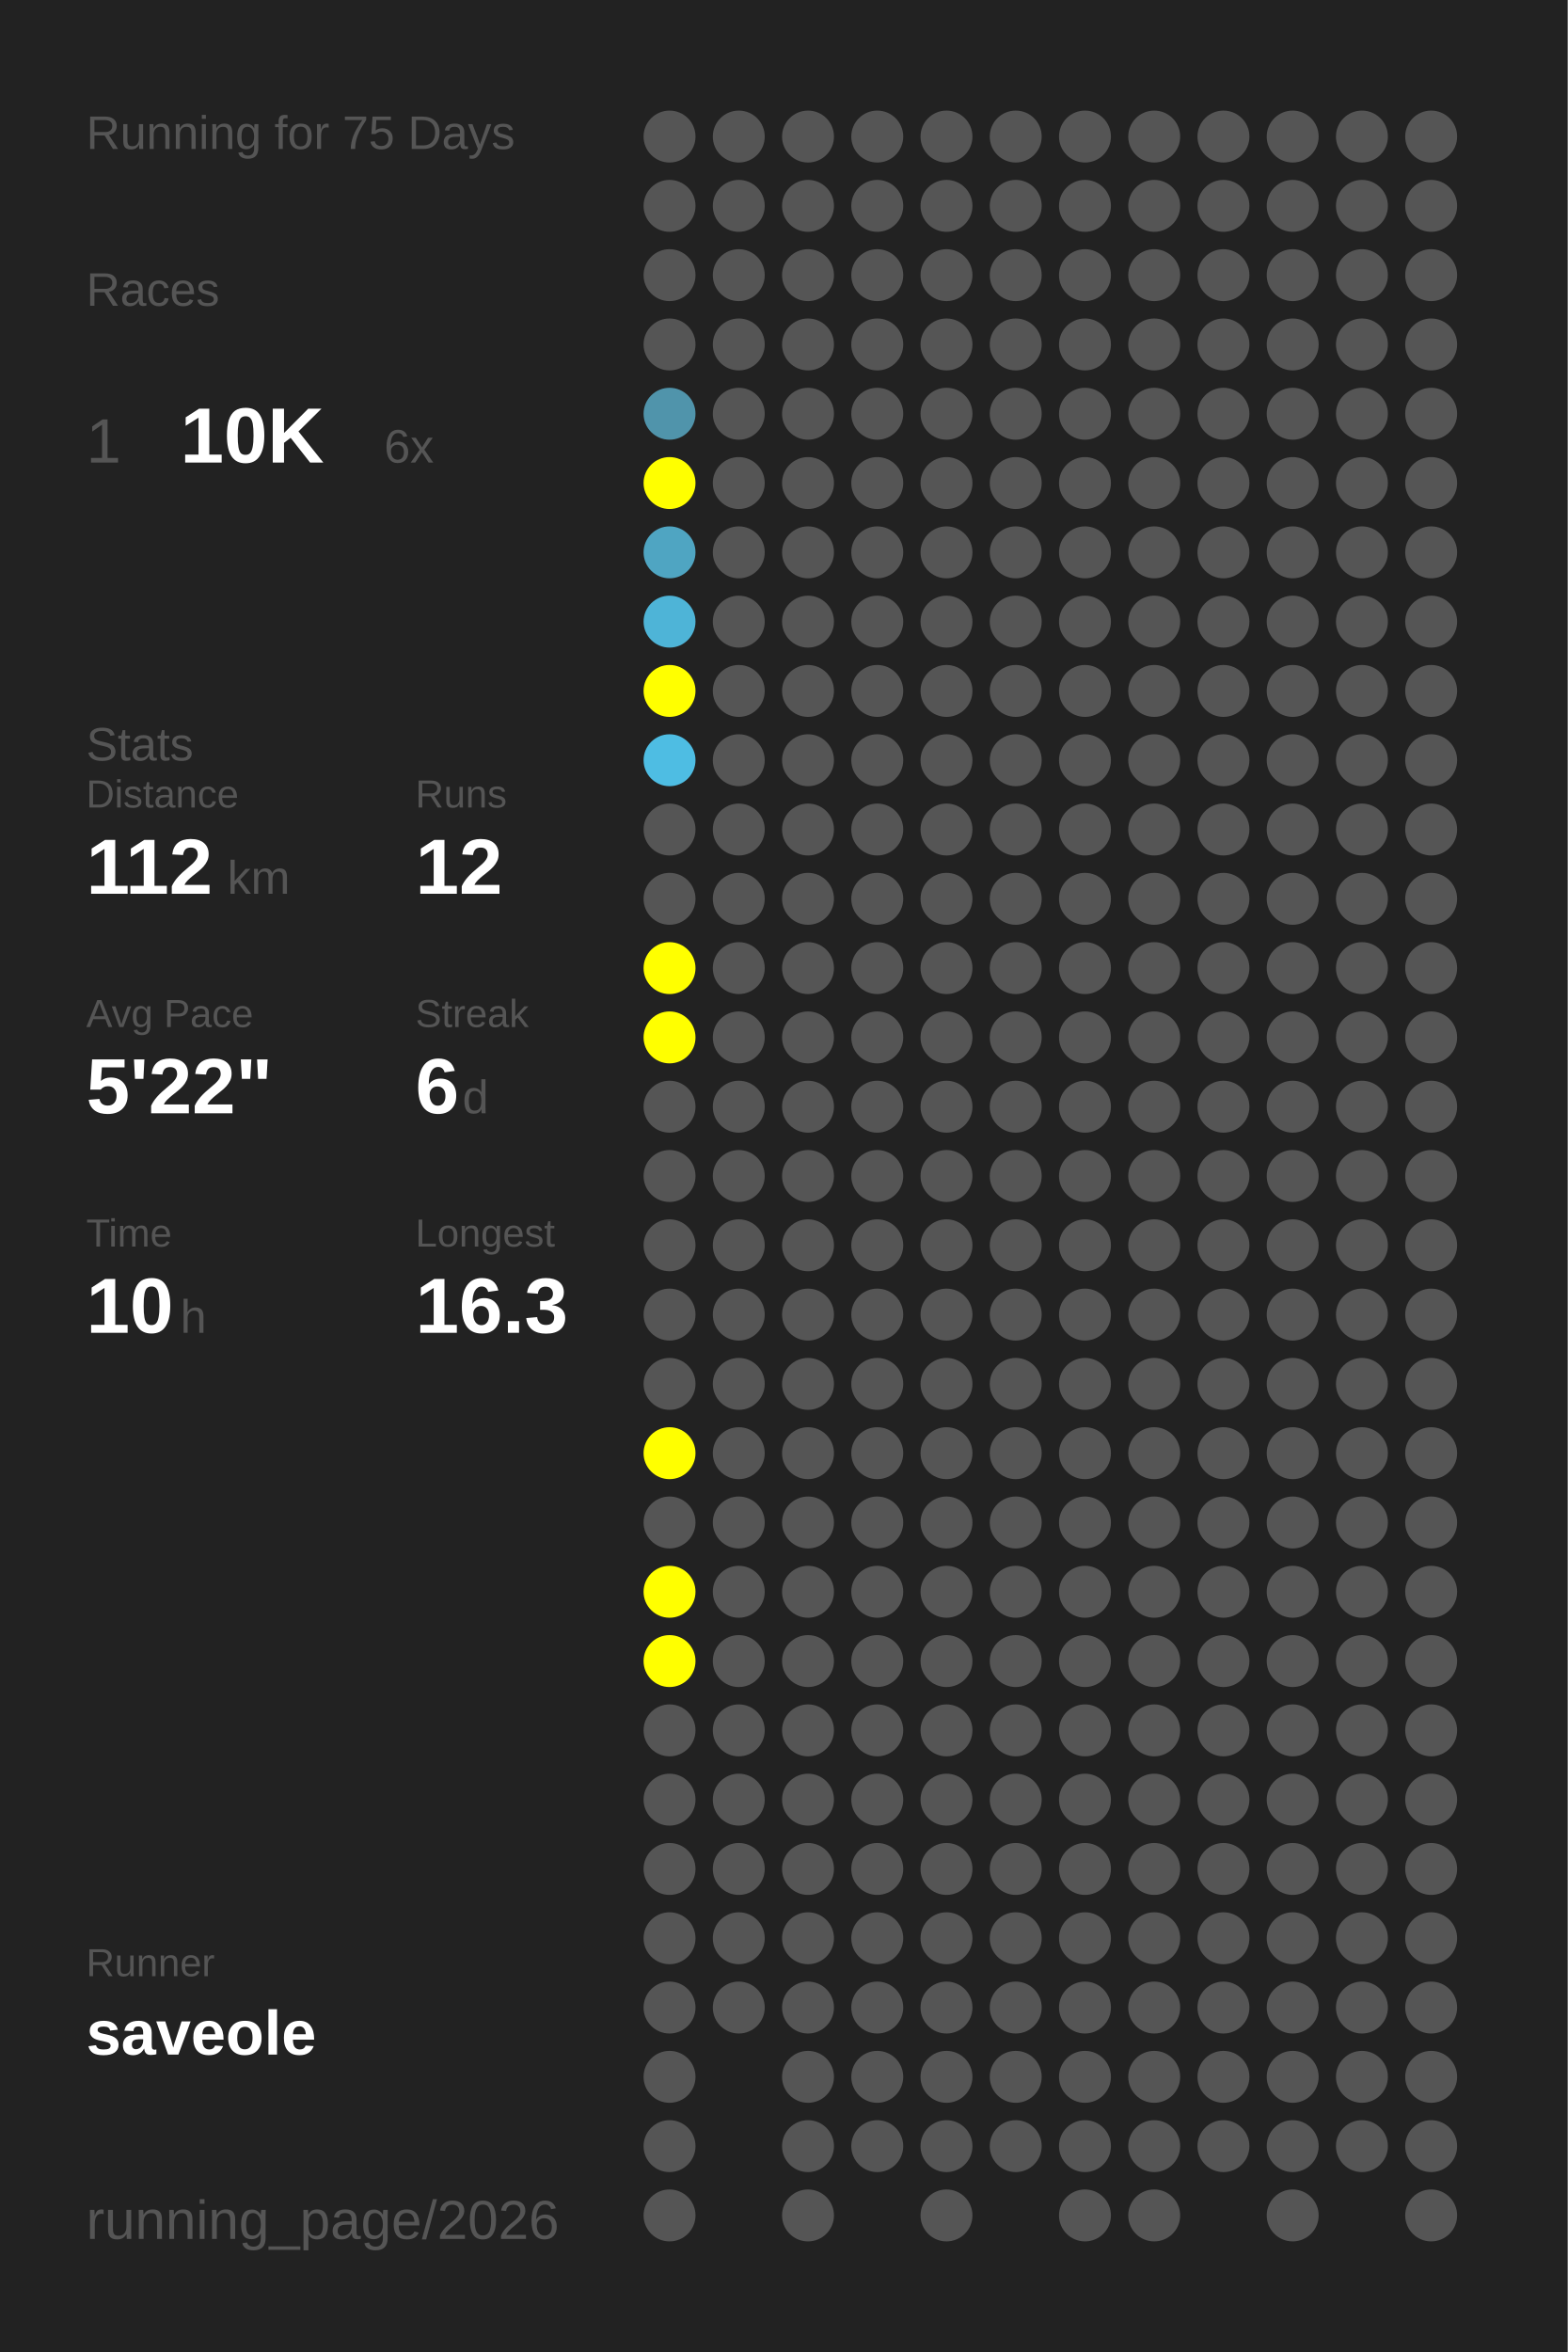
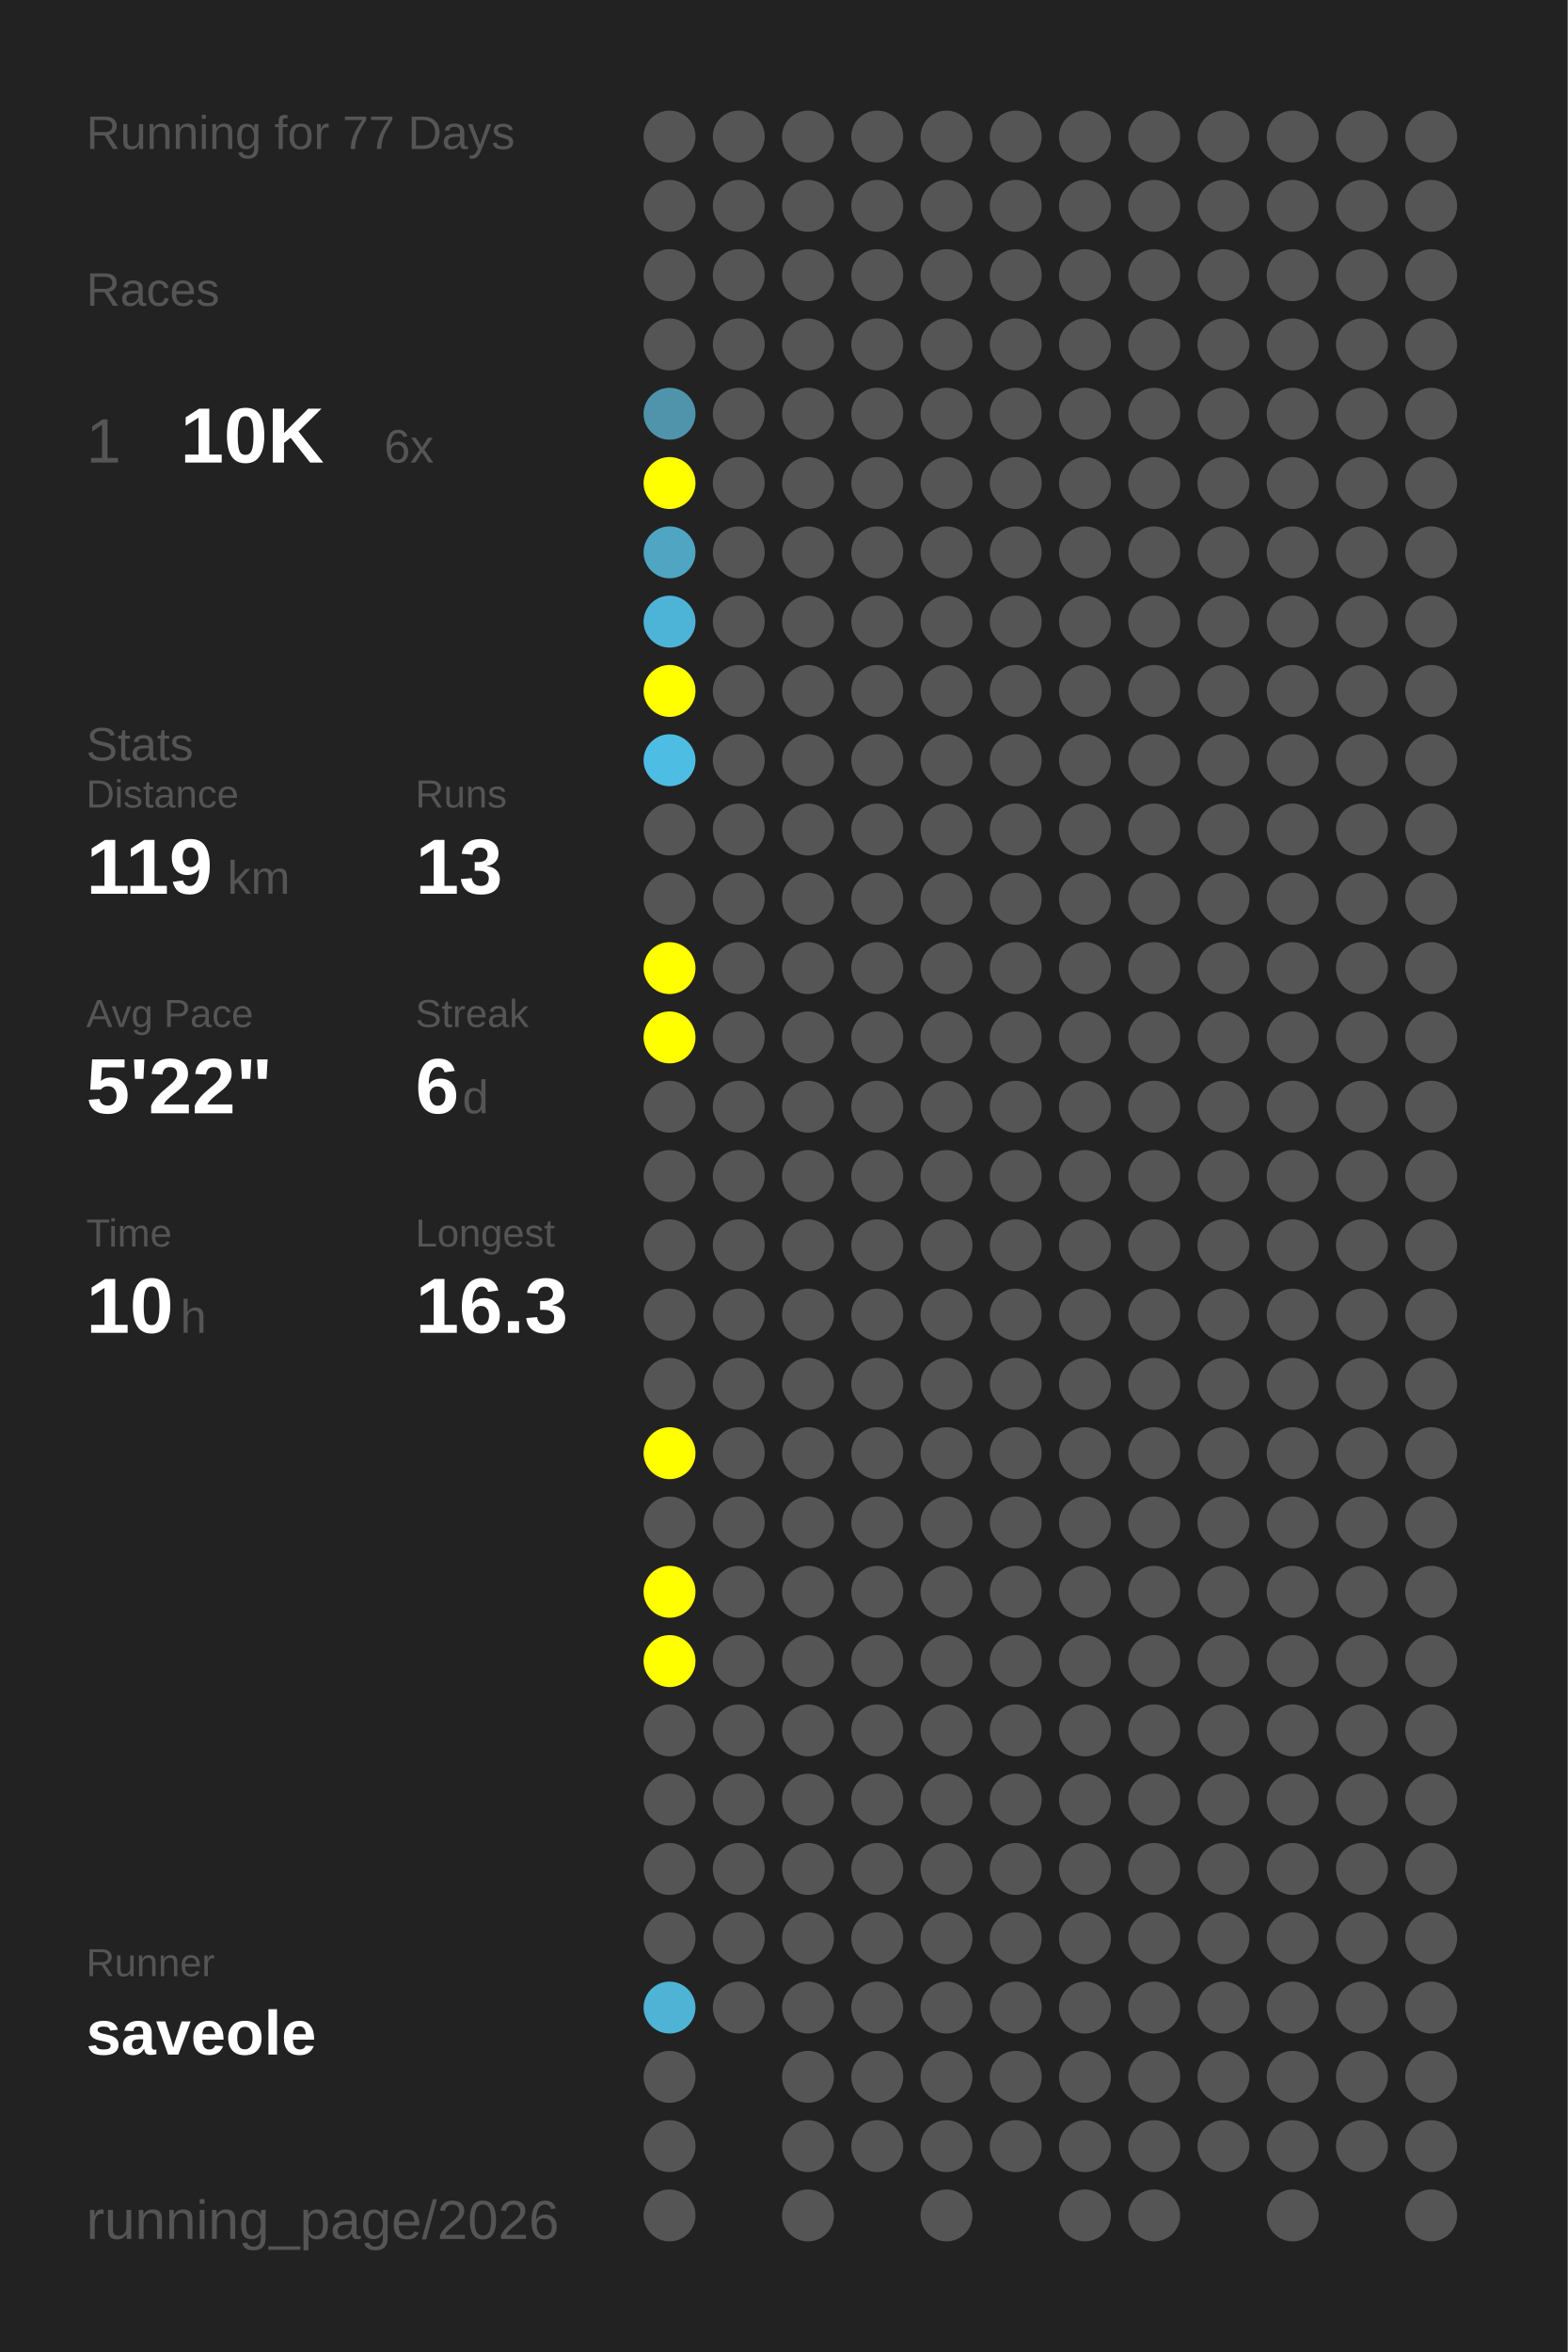
<svg xmlns="http://www.w3.org/2000/svg" baseProfile="full" height="300mm" version="1.1" viewBox="0,0,200,300" width="200mm">
  <defs />
  <rect fill="#222222" height="300" width="200" x="0" y="0" />
-   <text fill="#555555" style="font-size:6px; font-family:Arial;" x="11" y="19">Running for 75 Days</text>
+   <text fill="#555555" style="font-size:6px; font-family:Arial;" x="11" y="19">Running for 77 Days</text>
  <text fill="#555555" style="font-size:6px; font-family:Arial;" x="11" y="39">Races</text>
  <text fill="#555555" style="font-size:8px; font-family:Arial;" x="11" y="59">1</text>
  <text fill="#FFFFFF" style="font-size:10px; font-family:Arial; font-weight:bold;" x="23" y="59">10K</text>
  <text fill="#555555" style="font-size:6px; font-family:Arial;" x="49" y="59">6x</text>
  <text fill="#555555" style="font-size:6px; font-family:Arial;" x="11" y="97">Stats</text>
  <text fill="#555555" style="font-size:5px; font-family:Arial;" x="11" y="103">Distance</text>
-   <text fill="#FFFFFF" style="font-size:10px; font-family:Arial; font-weight:bold;" x="11" y="114">112</text>
+   <text fill="#FFFFFF" style="font-size:10px; font-family:Arial; font-weight:bold;" x="11" y="114">119</text>
  <text fill="#555555" style="font-size:6px; font-family:Arial;" x="29" y="114">km</text>
  <text fill="#555555" style="font-size:5px; font-family:Arial;" x="53" y="103">Runs</text>
-   <text fill="#FFFFFF" style="font-size:10px; font-family:Arial; font-weight:bold;" x="53" y="114">12</text>
+   <text fill="#FFFFFF" style="font-size:10px; font-family:Arial; font-weight:bold;" x="53" y="114">13</text>
  <text fill="#555555" style="font-size:5px; font-family:Arial;" x="11" y="131">Avg Pace</text>
  <text fill="#FFFFFF" style="font-size:10px; font-family:Arial; font-weight:bold;" x="11" y="142">5'22"</text>
  <text fill="#555555" style="font-size:5px; font-family:Arial;" x="53" y="131">Streak</text>
  <text fill="#FFFFFF" style="font-size:10px; font-family:Arial; font-weight:bold;" x="53" y="142">6</text>
  <text fill="#555555" style="font-size:6px; font-family:Arial;" x="59" y="142">d</text>
  <text fill="#555555" style="font-size:5px; font-family:Arial;" x="11" y="159">Time</text>
  <text fill="#FFFFFF" style="font-size:10px; font-family:Arial; font-weight:bold;" x="11" y="170">10</text>
  <text fill="#555555" style="font-size:6px; font-family:Arial;" x="23" y="170">h</text>
  <text fill="#555555" style="font-size:5px; font-family:Arial;" x="53" y="159">Longest</text>
  <text fill="#FFFFFF" style="font-size:10px; font-family:Arial; font-weight:bold;" x="53" y="170">16.3</text>
  <text fill="#555555" style="font-size:5px; font-family:Arial;" x="11" y="252.065">Runner</text>
  <text fill="#FFFFFF" style="font-size:8px; font-family:Arial; font-weight:bold;" x="11" y="262.065">saveole</text>
  <text fill="#555555" style="font-size:7px; font-family:Arial;" x="11" y="285.581">running_page/2026</text>
  <circle cx="85.417" cy="17.419" fill="#555555" r="3.312" />
  <circle cx="85.417" cy="26.258" fill="#555555" r="3.312" />
  <circle cx="85.417" cy="35.097" fill="#555555" r="3.312" />
  <circle cx="85.417" cy="43.935" fill="#555555" r="3.312" />
  <circle cx="85.417" cy="52.774" fill="#5094ab" r="3.312" />
  <circle cx="85.417" cy="61.613" fill="#FFFF00" r="3.312" />
  <circle cx="85.417" cy="70.452" fill="#4fa5c2" r="3.312" />
  <circle cx="85.417" cy="79.29" fill="#4eb4d7" r="3.312" />
  <circle cx="85.417" cy="88.129" fill="#FFFF00" r="3.312" />
  <circle cx="85.417" cy="96.968" fill="#4ebde3" r="3.312" />
  <circle cx="85.417" cy="105.806" fill="#555555" r="3.312" />
  <circle cx="85.417" cy="114.645" fill="#555555" r="3.312" />
  <circle cx="85.417" cy="123.484" fill="#FFFF00" r="3.312" />
  <circle cx="85.417" cy="132.323" fill="#FFFF00" r="3.312" />
  <circle cx="85.417" cy="141.161" fill="#555555" r="3.312" />
  <circle cx="85.417" cy="150" fill="#555555" r="3.312" />
  <circle cx="85.417" cy="158.839" fill="#555555" r="3.312" />
  <circle cx="85.417" cy="167.677" fill="#555555" r="3.312" />
  <circle cx="85.417" cy="176.516" fill="#555555" r="3.312" />
  <circle cx="85.417" cy="185.355" fill="#FFFF00" r="3.312" />
  <circle cx="85.417" cy="194.194" fill="#555555" r="3.312" />
  <circle cx="85.417" cy="203.032" fill="#FFFF00" r="3.312" />
  <circle cx="85.417" cy="211.871" fill="#FFFF00" r="3.312" />
  <circle cx="85.417" cy="220.71" fill="#555555" r="3.312" />
  <circle cx="85.417" cy="229.548" fill="#555555" r="3.312" />
  <circle cx="85.417" cy="238.387" fill="#555555" r="3.312" />
  <circle cx="85.417" cy="247.226" fill="#555555" r="3.312" />
-   <circle cx="85.417" cy="256.065" fill="#555555" r="3.312" />
+   <circle cx="85.417" cy="256.065" fill="#4eb3d5" r="3.312" />
  <circle cx="85.417" cy="264.903" fill="#555555" r="3.312" />
  <circle cx="85.417" cy="273.742" fill="#555555" r="3.312" />
  <circle cx="85.417" cy="282.581" fill="#555555" r="3.312" />
  <circle cx="94.25" cy="17.419" fill="#555555" r="3.312" />
  <circle cx="94.25" cy="26.258" fill="#555555" r="3.312" />
  <circle cx="94.25" cy="35.097" fill="#555555" r="3.312" />
  <circle cx="94.25" cy="43.935" fill="#555555" r="3.312" />
  <circle cx="94.25" cy="52.774" fill="#555555" r="3.312" />
  <circle cx="94.25" cy="61.613" fill="#555555" r="3.312" />
  <circle cx="94.25" cy="70.452" fill="#555555" r="3.312" />
  <circle cx="94.25" cy="79.29" fill="#555555" r="3.312" />
  <circle cx="94.25" cy="88.129" fill="#555555" r="3.312" />
  <circle cx="94.25" cy="96.968" fill="#555555" r="3.312" />
  <circle cx="94.25" cy="105.806" fill="#555555" r="3.312" />
  <circle cx="94.25" cy="114.645" fill="#555555" r="3.312" />
  <circle cx="94.25" cy="123.484" fill="#555555" r="3.312" />
  <circle cx="94.25" cy="132.323" fill="#555555" r="3.312" />
  <circle cx="94.25" cy="141.161" fill="#555555" r="3.312" />
  <circle cx="94.25" cy="150" fill="#555555" r="3.312" />
  <circle cx="94.25" cy="158.839" fill="#555555" r="3.312" />
  <circle cx="94.25" cy="167.677" fill="#555555" r="3.312" />
  <circle cx="94.25" cy="176.516" fill="#555555" r="3.312" />
  <circle cx="94.25" cy="185.355" fill="#555555" r="3.312" />
  <circle cx="94.25" cy="194.194" fill="#555555" r="3.312" />
  <circle cx="94.25" cy="203.032" fill="#555555" r="3.312" />
  <circle cx="94.25" cy="211.871" fill="#555555" r="3.312" />
  <circle cx="94.25" cy="220.71" fill="#555555" r="3.312" />
  <circle cx="94.25" cy="229.548" fill="#555555" r="3.312" />
  <circle cx="94.25" cy="238.387" fill="#555555" r="3.312" />
  <circle cx="94.25" cy="247.226" fill="#555555" r="3.312" />
  <circle cx="94.25" cy="256.065" fill="#555555" r="3.312" />
  <circle cx="103.083" cy="17.419" fill="#555555" r="3.312" />
  <circle cx="103.083" cy="26.258" fill="#555555" r="3.312" />
  <circle cx="103.083" cy="35.097" fill="#555555" r="3.312" />
  <circle cx="103.083" cy="43.935" fill="#555555" r="3.312" />
  <circle cx="103.083" cy="52.774" fill="#555555" r="3.312" />
  <circle cx="103.083" cy="61.613" fill="#555555" r="3.312" />
  <circle cx="103.083" cy="70.452" fill="#555555" r="3.312" />
  <circle cx="103.083" cy="79.29" fill="#555555" r="3.312" />
  <circle cx="103.083" cy="88.129" fill="#555555" r="3.312" />
  <circle cx="103.083" cy="96.968" fill="#555555" r="3.312" />
  <circle cx="103.083" cy="105.806" fill="#555555" r="3.312" />
  <circle cx="103.083" cy="114.645" fill="#555555" r="3.312" />
  <circle cx="103.083" cy="123.484" fill="#555555" r="3.312" />
  <circle cx="103.083" cy="132.323" fill="#555555" r="3.312" />
  <circle cx="103.083" cy="141.161" fill="#555555" r="3.312" />
  <circle cx="103.083" cy="150" fill="#555555" r="3.312" />
  <circle cx="103.083" cy="158.839" fill="#555555" r="3.312" />
  <circle cx="103.083" cy="167.677" fill="#555555" r="3.312" />
  <circle cx="103.083" cy="176.516" fill="#555555" r="3.312" />
  <circle cx="103.083" cy="185.355" fill="#555555" r="3.312" />
  <circle cx="103.083" cy="194.194" fill="#555555" r="3.312" />
  <circle cx="103.083" cy="203.032" fill="#555555" r="3.312" />
  <circle cx="103.083" cy="211.871" fill="#555555" r="3.312" />
  <circle cx="103.083" cy="220.71" fill="#555555" r="3.312" />
  <circle cx="103.083" cy="229.548" fill="#555555" r="3.312" />
  <circle cx="103.083" cy="238.387" fill="#555555" r="3.312" />
  <circle cx="103.083" cy="247.226" fill="#555555" r="3.312" />
  <circle cx="103.083" cy="256.065" fill="#555555" r="3.312" />
  <circle cx="103.083" cy="264.903" fill="#555555" r="3.312" />
  <circle cx="103.083" cy="273.742" fill="#555555" r="3.312" />
  <circle cx="103.083" cy="282.581" fill="#555555" r="3.312" />
  <circle cx="111.917" cy="17.419" fill="#555555" r="3.312" />
  <circle cx="111.917" cy="26.258" fill="#555555" r="3.312" />
  <circle cx="111.917" cy="35.097" fill="#555555" r="3.312" />
  <circle cx="111.917" cy="43.935" fill="#555555" r="3.312" />
  <circle cx="111.917" cy="52.774" fill="#555555" r="3.312" />
  <circle cx="111.917" cy="61.613" fill="#555555" r="3.312" />
  <circle cx="111.917" cy="70.452" fill="#555555" r="3.312" />
  <circle cx="111.917" cy="79.29" fill="#555555" r="3.312" />
  <circle cx="111.917" cy="88.129" fill="#555555" r="3.312" />
  <circle cx="111.917" cy="96.968" fill="#555555" r="3.312" />
  <circle cx="111.917" cy="105.806" fill="#555555" r="3.312" />
  <circle cx="111.917" cy="114.645" fill="#555555" r="3.312" />
  <circle cx="111.917" cy="123.484" fill="#555555" r="3.312" />
  <circle cx="111.917" cy="132.323" fill="#555555" r="3.312" />
  <circle cx="111.917" cy="141.161" fill="#555555" r="3.312" />
  <circle cx="111.917" cy="150" fill="#555555" r="3.312" />
  <circle cx="111.917" cy="158.839" fill="#555555" r="3.312" />
  <circle cx="111.917" cy="167.677" fill="#555555" r="3.312" />
  <circle cx="111.917" cy="176.516" fill="#555555" r="3.312" />
  <circle cx="111.917" cy="185.355" fill="#555555" r="3.312" />
  <circle cx="111.917" cy="194.194" fill="#555555" r="3.312" />
  <circle cx="111.917" cy="203.032" fill="#555555" r="3.312" />
  <circle cx="111.917" cy="211.871" fill="#555555" r="3.312" />
  <circle cx="111.917" cy="220.71" fill="#555555" r="3.312" />
  <circle cx="111.917" cy="229.548" fill="#555555" r="3.312" />
  <circle cx="111.917" cy="238.387" fill="#555555" r="3.312" />
  <circle cx="111.917" cy="247.226" fill="#555555" r="3.312" />
  <circle cx="111.917" cy="256.065" fill="#555555" r="3.312" />
  <circle cx="111.917" cy="264.903" fill="#555555" r="3.312" />
  <circle cx="111.917" cy="273.742" fill="#555555" r="3.312" />
  <circle cx="120.75" cy="17.419" fill="#555555" r="3.312" />
  <circle cx="120.75" cy="26.258" fill="#555555" r="3.312" />
  <circle cx="120.75" cy="35.097" fill="#555555" r="3.312" />
  <circle cx="120.75" cy="43.935" fill="#555555" r="3.312" />
  <circle cx="120.75" cy="52.774" fill="#555555" r="3.312" />
  <circle cx="120.75" cy="61.613" fill="#555555" r="3.312" />
  <circle cx="120.75" cy="70.452" fill="#555555" r="3.312" />
  <circle cx="120.75" cy="79.29" fill="#555555" r="3.312" />
  <circle cx="120.75" cy="88.129" fill="#555555" r="3.312" />
  <circle cx="120.75" cy="96.968" fill="#555555" r="3.312" />
  <circle cx="120.75" cy="105.806" fill="#555555" r="3.312" />
  <circle cx="120.75" cy="114.645" fill="#555555" r="3.312" />
  <circle cx="120.75" cy="123.484" fill="#555555" r="3.312" />
  <circle cx="120.75" cy="132.323" fill="#555555" r="3.312" />
  <circle cx="120.75" cy="141.161" fill="#555555" r="3.312" />
  <circle cx="120.75" cy="150" fill="#555555" r="3.312" />
  <circle cx="120.75" cy="158.839" fill="#555555" r="3.312" />
  <circle cx="120.75" cy="167.677" fill="#555555" r="3.312" />
  <circle cx="120.75" cy="176.516" fill="#555555" r="3.312" />
  <circle cx="120.75" cy="185.355" fill="#555555" r="3.312" />
  <circle cx="120.75" cy="194.194" fill="#555555" r="3.312" />
  <circle cx="120.75" cy="203.032" fill="#555555" r="3.312" />
  <circle cx="120.75" cy="211.871" fill="#555555" r="3.312" />
  <circle cx="120.75" cy="220.71" fill="#555555" r="3.312" />
  <circle cx="120.75" cy="229.548" fill="#555555" r="3.312" />
  <circle cx="120.75" cy="238.387" fill="#555555" r="3.312" />
  <circle cx="120.75" cy="247.226" fill="#555555" r="3.312" />
  <circle cx="120.75" cy="256.065" fill="#555555" r="3.312" />
  <circle cx="120.75" cy="264.903" fill="#555555" r="3.312" />
  <circle cx="120.75" cy="273.742" fill="#555555" r="3.312" />
  <circle cx="120.75" cy="282.581" fill="#555555" r="3.312" />
  <circle cx="129.583" cy="17.419" fill="#555555" r="3.312" />
  <circle cx="129.583" cy="26.258" fill="#555555" r="3.312" />
  <circle cx="129.583" cy="35.097" fill="#555555" r="3.312" />
  <circle cx="129.583" cy="43.935" fill="#555555" r="3.312" />
  <circle cx="129.583" cy="52.774" fill="#555555" r="3.312" />
  <circle cx="129.583" cy="61.613" fill="#555555" r="3.312" />
  <circle cx="129.583" cy="70.452" fill="#555555" r="3.312" />
  <circle cx="129.583" cy="79.29" fill="#555555" r="3.312" />
  <circle cx="129.583" cy="88.129" fill="#555555" r="3.312" />
  <circle cx="129.583" cy="96.968" fill="#555555" r="3.312" />
  <circle cx="129.583" cy="105.806" fill="#555555" r="3.312" />
  <circle cx="129.583" cy="114.645" fill="#555555" r="3.312" />
  <circle cx="129.583" cy="123.484" fill="#555555" r="3.312" />
  <circle cx="129.583" cy="132.323" fill="#555555" r="3.312" />
  <circle cx="129.583" cy="141.161" fill="#555555" r="3.312" />
  <circle cx="129.583" cy="150" fill="#555555" r="3.312" />
  <circle cx="129.583" cy="158.839" fill="#555555" r="3.312" />
  <circle cx="129.583" cy="167.677" fill="#555555" r="3.312" />
  <circle cx="129.583" cy="176.516" fill="#555555" r="3.312" />
  <circle cx="129.583" cy="185.355" fill="#555555" r="3.312" />
  <circle cx="129.583" cy="194.194" fill="#555555" r="3.312" />
  <circle cx="129.583" cy="203.032" fill="#555555" r="3.312" />
  <circle cx="129.583" cy="211.871" fill="#555555" r="3.312" />
  <circle cx="129.583" cy="220.71" fill="#555555" r="3.312" />
  <circle cx="129.583" cy="229.548" fill="#555555" r="3.312" />
  <circle cx="129.583" cy="238.387" fill="#555555" r="3.312" />
  <circle cx="129.583" cy="247.226" fill="#555555" r="3.312" />
  <circle cx="129.583" cy="256.065" fill="#555555" r="3.312" />
  <circle cx="129.583" cy="264.903" fill="#555555" r="3.312" />
  <circle cx="129.583" cy="273.742" fill="#555555" r="3.312" />
  <circle cx="138.417" cy="17.419" fill="#555555" r="3.312" />
  <circle cx="138.417" cy="26.258" fill="#555555" r="3.312" />
  <circle cx="138.417" cy="35.097" fill="#555555" r="3.312" />
  <circle cx="138.417" cy="43.935" fill="#555555" r="3.312" />
  <circle cx="138.417" cy="52.774" fill="#555555" r="3.312" />
  <circle cx="138.417" cy="61.613" fill="#555555" r="3.312" />
  <circle cx="138.417" cy="70.452" fill="#555555" r="3.312" />
  <circle cx="138.417" cy="79.29" fill="#555555" r="3.312" />
  <circle cx="138.417" cy="88.129" fill="#555555" r="3.312" />
  <circle cx="138.417" cy="96.968" fill="#555555" r="3.312" />
  <circle cx="138.417" cy="105.806" fill="#555555" r="3.312" />
  <circle cx="138.417" cy="114.645" fill="#555555" r="3.312" />
  <circle cx="138.417" cy="123.484" fill="#555555" r="3.312" />
  <circle cx="138.417" cy="132.323" fill="#555555" r="3.312" />
  <circle cx="138.417" cy="141.161" fill="#555555" r="3.312" />
  <circle cx="138.417" cy="150" fill="#555555" r="3.312" />
  <circle cx="138.417" cy="158.839" fill="#555555" r="3.312" />
  <circle cx="138.417" cy="167.677" fill="#555555" r="3.312" />
  <circle cx="138.417" cy="176.516" fill="#555555" r="3.312" />
  <circle cx="138.417" cy="185.355" fill="#555555" r="3.312" />
  <circle cx="138.417" cy="194.194" fill="#555555" r="3.312" />
  <circle cx="138.417" cy="203.032" fill="#555555" r="3.312" />
  <circle cx="138.417" cy="211.871" fill="#555555" r="3.312" />
  <circle cx="138.417" cy="220.71" fill="#555555" r="3.312" />
  <circle cx="138.417" cy="229.548" fill="#555555" r="3.312" />
  <circle cx="138.417" cy="238.387" fill="#555555" r="3.312" />
  <circle cx="138.417" cy="247.226" fill="#555555" r="3.312" />
  <circle cx="138.417" cy="256.065" fill="#555555" r="3.312" />
  <circle cx="138.417" cy="264.903" fill="#555555" r="3.312" />
  <circle cx="138.417" cy="273.742" fill="#555555" r="3.312" />
  <circle cx="138.417" cy="282.581" fill="#555555" r="3.312" />
  <circle cx="147.25" cy="17.419" fill="#555555" r="3.312" />
  <circle cx="147.25" cy="26.258" fill="#555555" r="3.312" />
  <circle cx="147.25" cy="35.097" fill="#555555" r="3.312" />
  <circle cx="147.25" cy="43.935" fill="#555555" r="3.312" />
  <circle cx="147.25" cy="52.774" fill="#555555" r="3.312" />
  <circle cx="147.25" cy="61.613" fill="#555555" r="3.312" />
  <circle cx="147.25" cy="70.452" fill="#555555" r="3.312" />
  <circle cx="147.25" cy="79.29" fill="#555555" r="3.312" />
  <circle cx="147.25" cy="88.129" fill="#555555" r="3.312" />
  <circle cx="147.25" cy="96.968" fill="#555555" r="3.312" />
  <circle cx="147.25" cy="105.806" fill="#555555" r="3.312" />
  <circle cx="147.25" cy="114.645" fill="#555555" r="3.312" />
  <circle cx="147.25" cy="123.484" fill="#555555" r="3.312" />
  <circle cx="147.25" cy="132.323" fill="#555555" r="3.312" />
  <circle cx="147.25" cy="141.161" fill="#555555" r="3.312" />
  <circle cx="147.25" cy="150" fill="#555555" r="3.312" />
  <circle cx="147.25" cy="158.839" fill="#555555" r="3.312" />
  <circle cx="147.25" cy="167.677" fill="#555555" r="3.312" />
  <circle cx="147.25" cy="176.516" fill="#555555" r="3.312" />
  <circle cx="147.25" cy="185.355" fill="#555555" r="3.312" />
  <circle cx="147.25" cy="194.194" fill="#555555" r="3.312" />
  <circle cx="147.25" cy="203.032" fill="#555555" r="3.312" />
  <circle cx="147.25" cy="211.871" fill="#555555" r="3.312" />
  <circle cx="147.25" cy="220.71" fill="#555555" r="3.312" />
  <circle cx="147.25" cy="229.548" fill="#555555" r="3.312" />
  <circle cx="147.25" cy="238.387" fill="#555555" r="3.312" />
  <circle cx="147.25" cy="247.226" fill="#555555" r="3.312" />
  <circle cx="147.25" cy="256.065" fill="#555555" r="3.312" />
  <circle cx="147.25" cy="264.903" fill="#555555" r="3.312" />
  <circle cx="147.25" cy="273.742" fill="#555555" r="3.312" />
  <circle cx="147.25" cy="282.581" fill="#555555" r="3.312" />
  <circle cx="156.083" cy="17.419" fill="#555555" r="3.312" />
  <circle cx="156.083" cy="26.258" fill="#555555" r="3.312" />
  <circle cx="156.083" cy="35.097" fill="#555555" r="3.312" />
  <circle cx="156.083" cy="43.935" fill="#555555" r="3.312" />
  <circle cx="156.083" cy="52.774" fill="#555555" r="3.312" />
  <circle cx="156.083" cy="61.613" fill="#555555" r="3.312" />
  <circle cx="156.083" cy="70.452" fill="#555555" r="3.312" />
  <circle cx="156.083" cy="79.29" fill="#555555" r="3.312" />
  <circle cx="156.083" cy="88.129" fill="#555555" r="3.312" />
  <circle cx="156.083" cy="96.968" fill="#555555" r="3.312" />
  <circle cx="156.083" cy="105.806" fill="#555555" r="3.312" />
  <circle cx="156.083" cy="114.645" fill="#555555" r="3.312" />
  <circle cx="156.083" cy="123.484" fill="#555555" r="3.312" />
  <circle cx="156.083" cy="132.323" fill="#555555" r="3.312" />
  <circle cx="156.083" cy="141.161" fill="#555555" r="3.312" />
  <circle cx="156.083" cy="150" fill="#555555" r="3.312" />
  <circle cx="156.083" cy="158.839" fill="#555555" r="3.312" />
  <circle cx="156.083" cy="167.677" fill="#555555" r="3.312" />
  <circle cx="156.083" cy="176.516" fill="#555555" r="3.312" />
  <circle cx="156.083" cy="185.355" fill="#555555" r="3.312" />
  <circle cx="156.083" cy="194.194" fill="#555555" r="3.312" />
  <circle cx="156.083" cy="203.032" fill="#555555" r="3.312" />
  <circle cx="156.083" cy="211.871" fill="#555555" r="3.312" />
  <circle cx="156.083" cy="220.71" fill="#555555" r="3.312" />
  <circle cx="156.083" cy="229.548" fill="#555555" r="3.312" />
  <circle cx="156.083" cy="238.387" fill="#555555" r="3.312" />
  <circle cx="156.083" cy="247.226" fill="#555555" r="3.312" />
  <circle cx="156.083" cy="256.065" fill="#555555" r="3.312" />
  <circle cx="156.083" cy="264.903" fill="#555555" r="3.312" />
  <circle cx="156.083" cy="273.742" fill="#555555" r="3.312" />
  <circle cx="164.917" cy="17.419" fill="#555555" r="3.312" />
  <circle cx="164.917" cy="26.258" fill="#555555" r="3.312" />
  <circle cx="164.917" cy="35.097" fill="#555555" r="3.312" />
  <circle cx="164.917" cy="43.935" fill="#555555" r="3.312" />
  <circle cx="164.917" cy="52.774" fill="#555555" r="3.312" />
  <circle cx="164.917" cy="61.613" fill="#555555" r="3.312" />
  <circle cx="164.917" cy="70.452" fill="#555555" r="3.312" />
  <circle cx="164.917" cy="79.29" fill="#555555" r="3.312" />
  <circle cx="164.917" cy="88.129" fill="#555555" r="3.312" />
  <circle cx="164.917" cy="96.968" fill="#555555" r="3.312" />
  <circle cx="164.917" cy="105.806" fill="#555555" r="3.312" />
  <circle cx="164.917" cy="114.645" fill="#555555" r="3.312" />
  <circle cx="164.917" cy="123.484" fill="#555555" r="3.312" />
  <circle cx="164.917" cy="132.323" fill="#555555" r="3.312" />
  <circle cx="164.917" cy="141.161" fill="#555555" r="3.312" />
  <circle cx="164.917" cy="150" fill="#555555" r="3.312" />
  <circle cx="164.917" cy="158.839" fill="#555555" r="3.312" />
  <circle cx="164.917" cy="167.677" fill="#555555" r="3.312" />
  <circle cx="164.917" cy="176.516" fill="#555555" r="3.312" />
  <circle cx="164.917" cy="185.355" fill="#555555" r="3.312" />
  <circle cx="164.917" cy="194.194" fill="#555555" r="3.312" />
  <circle cx="164.917" cy="203.032" fill="#555555" r="3.312" />
  <circle cx="164.917" cy="211.871" fill="#555555" r="3.312" />
  <circle cx="164.917" cy="220.71" fill="#555555" r="3.312" />
  <circle cx="164.917" cy="229.548" fill="#555555" r="3.312" />
  <circle cx="164.917" cy="238.387" fill="#555555" r="3.312" />
  <circle cx="164.917" cy="247.226" fill="#555555" r="3.312" />
  <circle cx="164.917" cy="256.065" fill="#555555" r="3.312" />
  <circle cx="164.917" cy="264.903" fill="#555555" r="3.312" />
  <circle cx="164.917" cy="273.742" fill="#555555" r="3.312" />
  <circle cx="164.917" cy="282.581" fill="#555555" r="3.312" />
  <circle cx="173.75" cy="17.419" fill="#555555" r="3.312" />
  <circle cx="173.75" cy="26.258" fill="#555555" r="3.312" />
  <circle cx="173.75" cy="35.097" fill="#555555" r="3.312" />
  <circle cx="173.75" cy="43.935" fill="#555555" r="3.312" />
  <circle cx="173.75" cy="52.774" fill="#555555" r="3.312" />
  <circle cx="173.75" cy="61.613" fill="#555555" r="3.312" />
  <circle cx="173.75" cy="70.452" fill="#555555" r="3.312" />
  <circle cx="173.75" cy="79.29" fill="#555555" r="3.312" />
  <circle cx="173.75" cy="88.129" fill="#555555" r="3.312" />
  <circle cx="173.75" cy="96.968" fill="#555555" r="3.312" />
  <circle cx="173.75" cy="105.806" fill="#555555" r="3.312" />
  <circle cx="173.75" cy="114.645" fill="#555555" r="3.312" />
  <circle cx="173.75" cy="123.484" fill="#555555" r="3.312" />
  <circle cx="173.75" cy="132.323" fill="#555555" r="3.312" />
  <circle cx="173.75" cy="141.161" fill="#555555" r="3.312" />
  <circle cx="173.75" cy="150" fill="#555555" r="3.312" />
  <circle cx="173.75" cy="158.839" fill="#555555" r="3.312" />
  <circle cx="173.75" cy="167.677" fill="#555555" r="3.312" />
  <circle cx="173.75" cy="176.516" fill="#555555" r="3.312" />
  <circle cx="173.75" cy="185.355" fill="#555555" r="3.312" />
  <circle cx="173.75" cy="194.194" fill="#555555" r="3.312" />
  <circle cx="173.75" cy="203.032" fill="#555555" r="3.312" />
  <circle cx="173.75" cy="211.871" fill="#555555" r="3.312" />
  <circle cx="173.75" cy="220.71" fill="#555555" r="3.312" />
  <circle cx="173.75" cy="229.548" fill="#555555" r="3.312" />
  <circle cx="173.75" cy="238.387" fill="#555555" r="3.312" />
  <circle cx="173.75" cy="247.226" fill="#555555" r="3.312" />
  <circle cx="173.75" cy="256.065" fill="#555555" r="3.312" />
  <circle cx="173.75" cy="264.903" fill="#555555" r="3.312" />
  <circle cx="173.75" cy="273.742" fill="#555555" r="3.312" />
  <circle cx="182.583" cy="17.419" fill="#555555" r="3.312" />
  <circle cx="182.583" cy="26.258" fill="#555555" r="3.312" />
  <circle cx="182.583" cy="35.097" fill="#555555" r="3.312" />
  <circle cx="182.583" cy="43.935" fill="#555555" r="3.312" />
  <circle cx="182.583" cy="52.774" fill="#555555" r="3.312" />
  <circle cx="182.583" cy="61.613" fill="#555555" r="3.312" />
  <circle cx="182.583" cy="70.452" fill="#555555" r="3.312" />
  <circle cx="182.583" cy="79.29" fill="#555555" r="3.312" />
  <circle cx="182.583" cy="88.129" fill="#555555" r="3.312" />
  <circle cx="182.583" cy="96.968" fill="#555555" r="3.312" />
  <circle cx="182.583" cy="105.806" fill="#555555" r="3.312" />
  <circle cx="182.583" cy="114.645" fill="#555555" r="3.312" />
  <circle cx="182.583" cy="123.484" fill="#555555" r="3.312" />
  <circle cx="182.583" cy="132.323" fill="#555555" r="3.312" />
  <circle cx="182.583" cy="141.161" fill="#555555" r="3.312" />
  <circle cx="182.583" cy="150" fill="#555555" r="3.312" />
  <circle cx="182.583" cy="158.839" fill="#555555" r="3.312" />
  <circle cx="182.583" cy="167.677" fill="#555555" r="3.312" />
  <circle cx="182.583" cy="176.516" fill="#555555" r="3.312" />
  <circle cx="182.583" cy="185.355" fill="#555555" r="3.312" />
  <circle cx="182.583" cy="194.194" fill="#555555" r="3.312" />
  <circle cx="182.583" cy="203.032" fill="#555555" r="3.312" />
  <circle cx="182.583" cy="211.871" fill="#555555" r="3.312" />
  <circle cx="182.583" cy="220.71" fill="#555555" r="3.312" />
  <circle cx="182.583" cy="229.548" fill="#555555" r="3.312" />
  <circle cx="182.583" cy="238.387" fill="#555555" r="3.312" />
  <circle cx="182.583" cy="247.226" fill="#555555" r="3.312" />
  <circle cx="182.583" cy="256.065" fill="#555555" r="3.312" />
  <circle cx="182.583" cy="264.903" fill="#555555" r="3.312" />
  <circle cx="182.583" cy="273.742" fill="#555555" r="3.312" />
  <circle cx="182.583" cy="282.581" fill="#555555" r="3.312" />
</svg>
